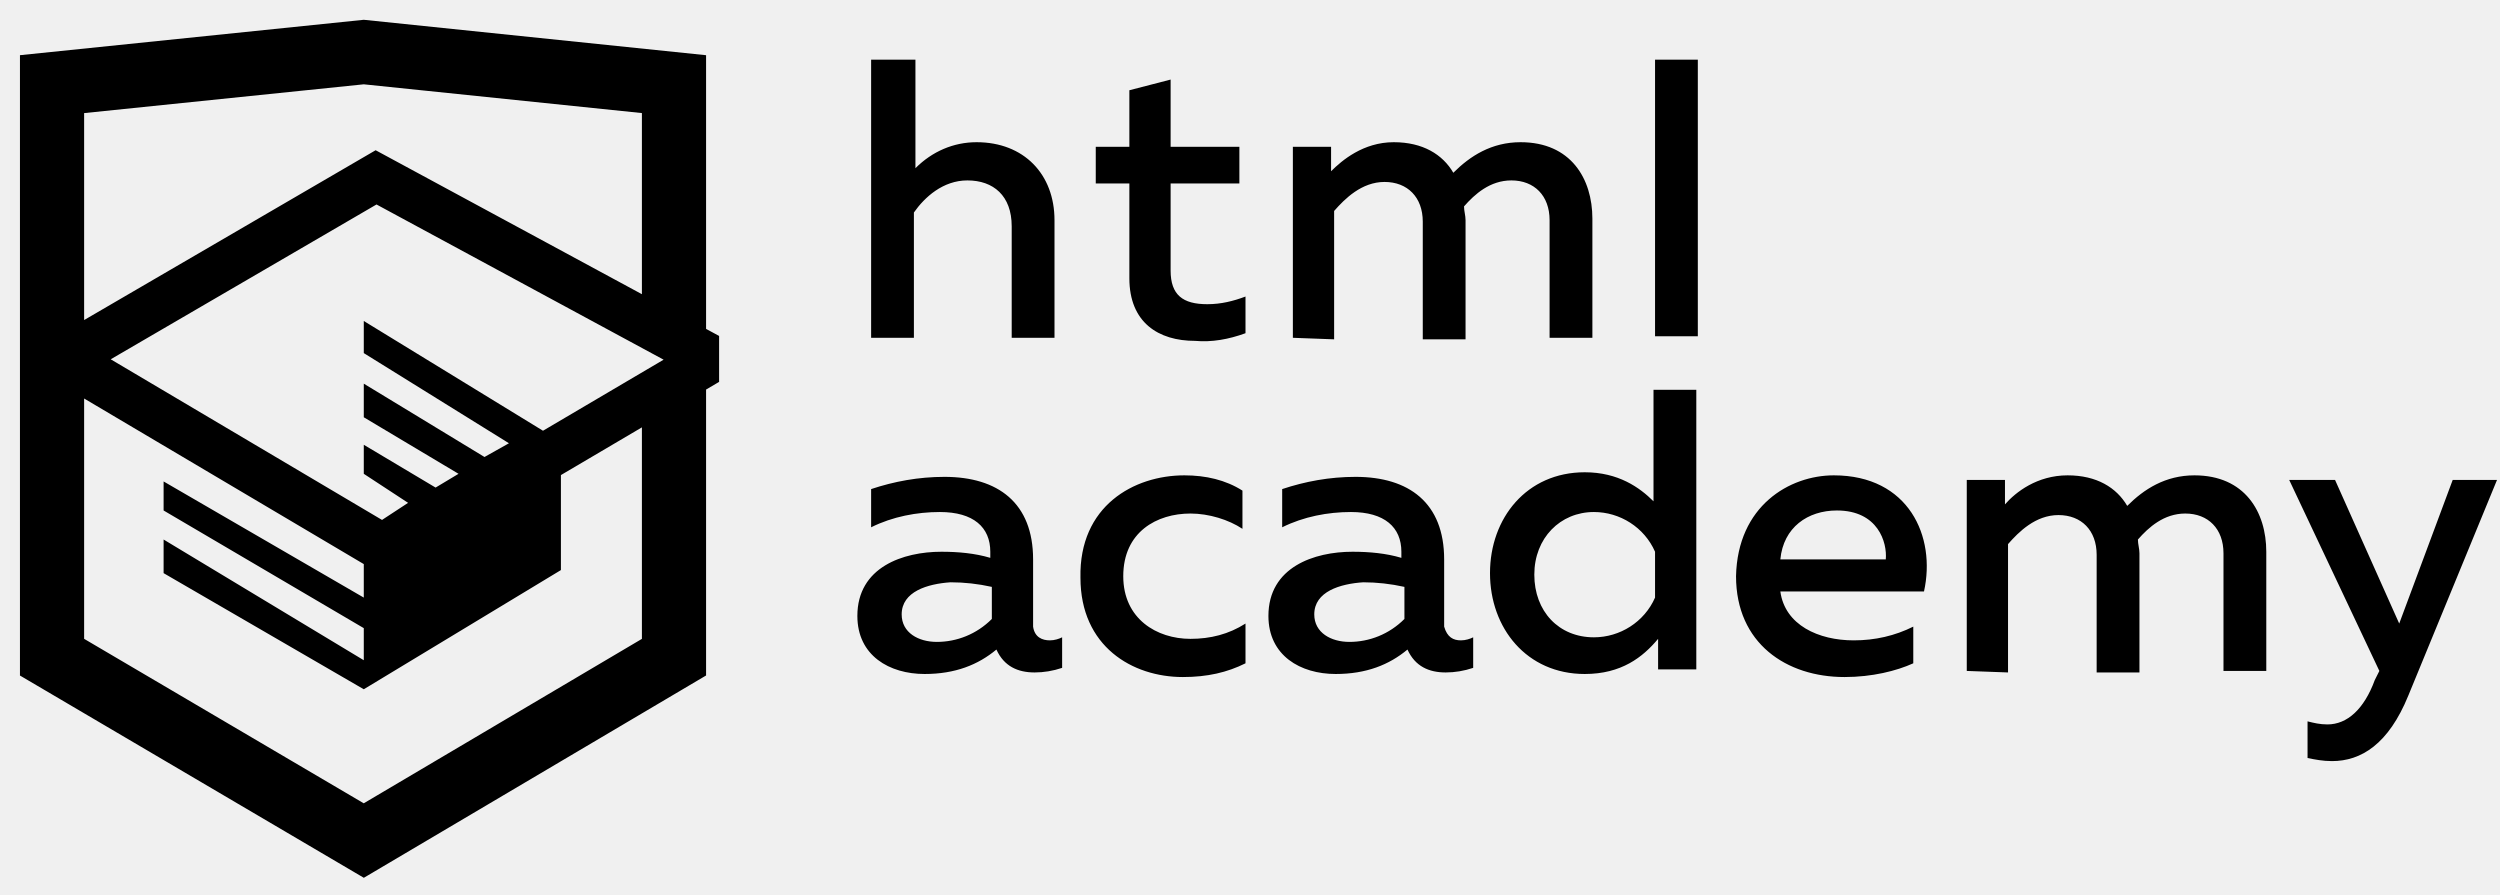
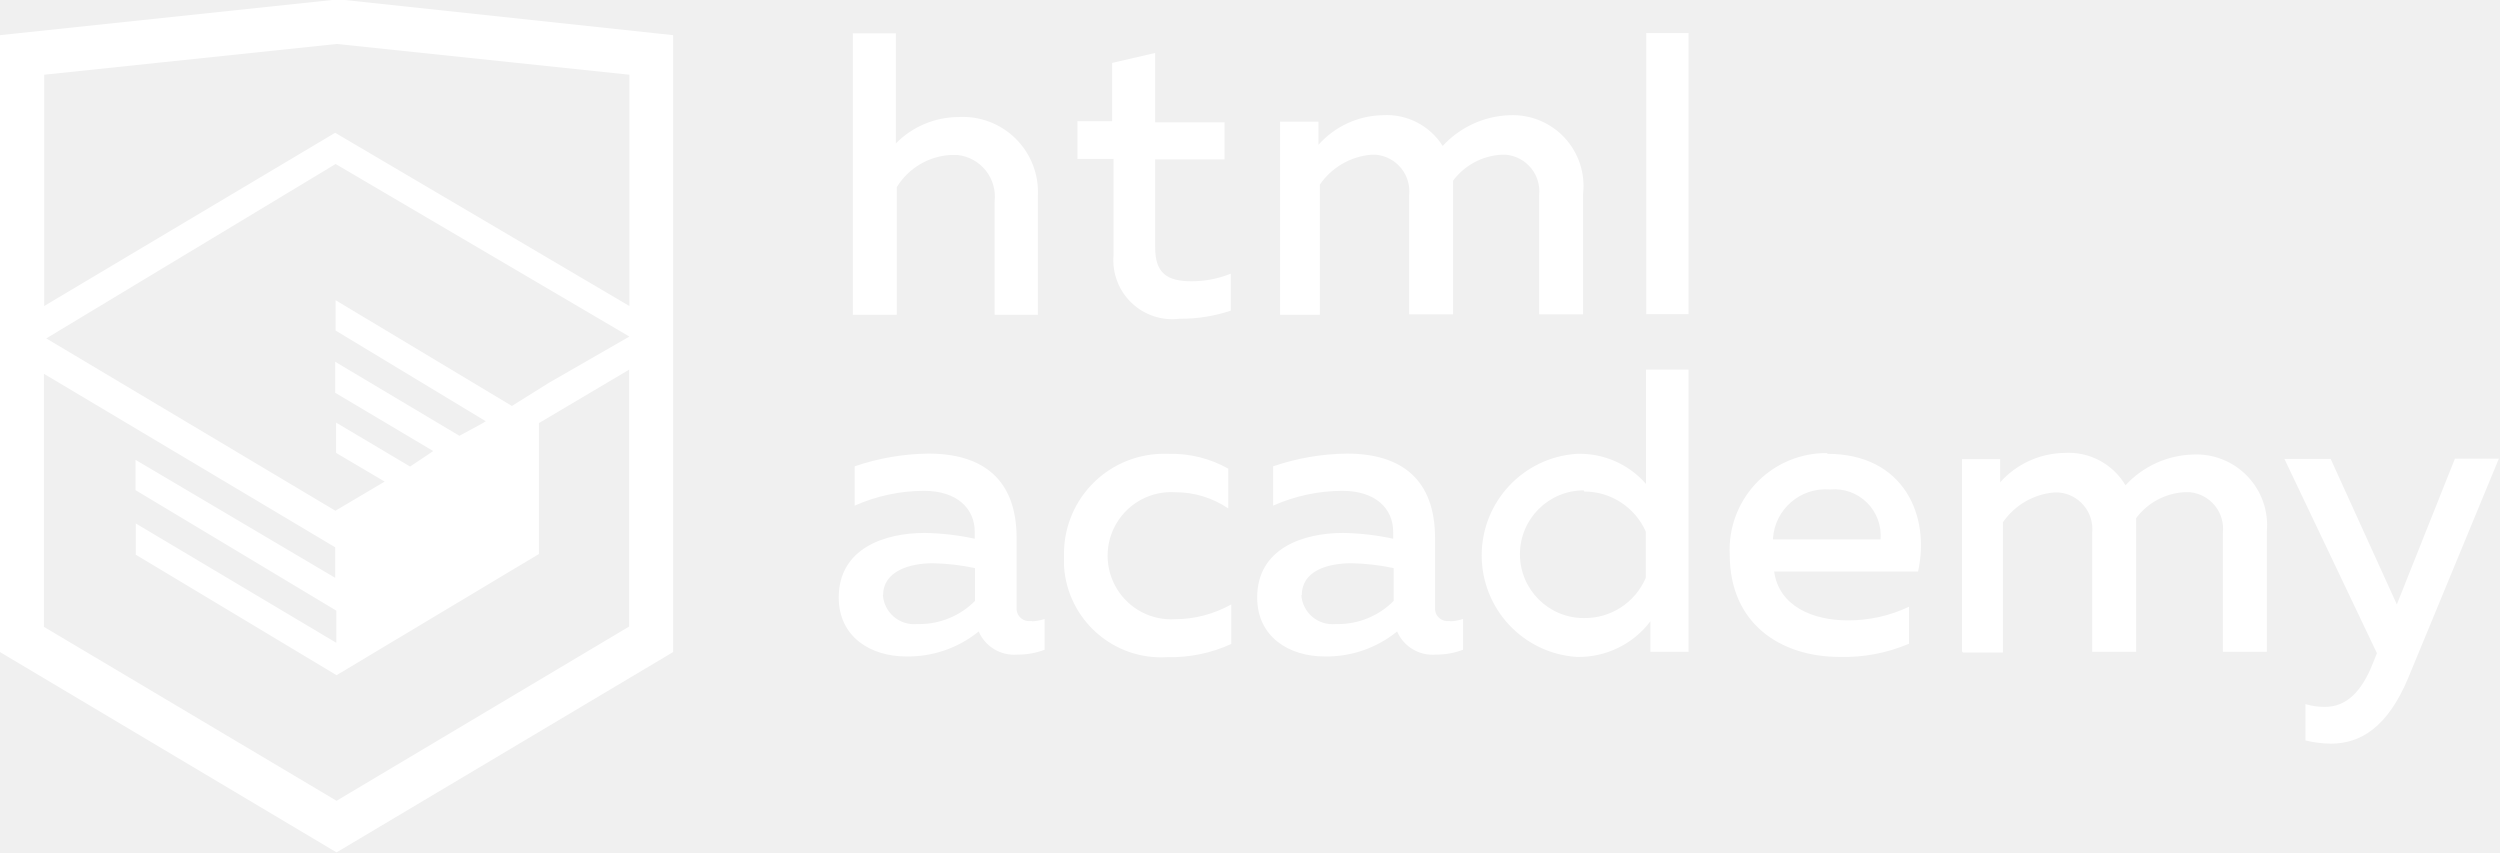
- <svg xmlns="http://www.w3.org/2000/svg" viewBox="0 0 109 39" width="109px" height="39px">
-   <path d="         M30.785,14.34 L31.353,14.647 L31.353,16.65 L30.785,16.985 L30.785,29.451 L15.863,38.272 L0.87,29.453 L0.87,2.406 L15.861,0.863 L30.785,2.407 L30.785,14.34 Z M27.987,12.827 L27.987,4.93 L15.861,3.676 L3.668,4.931 L3.668,13.954 L16.378,6.55 L27.987,12.827 Z M27.987,18.633 L16.862,25.187 L3.668,17.375 L3.668,27.853 L15.859,35.024 L27.987,27.855 L27.987,18.633 Z M16.865,22.792 L28.933,15.682 L16.416,8.915 L4.827,15.665 L16.865,22.792 Z M17.793,21.924 L15.861,20.658 L15.861,19.392 L18.992,21.258 L19.992,20.658 L15.861,18.193 L15.861,16.727 L21.124,19.925 L22.19,19.326 L15.861,15.395 L15.861,13.995 L24.456,19.259 L24.456,24.855 L15.861,30.052 L7.133,24.989 L7.133,23.523 L15.861,28.786 L15.861,27.387 L7.133,22.257 L7.133,20.991 L15.861,26.055 L15.861,23.19 L17.793,21.924 Z M46.309,27.787 L46.309,29.119 C45.909,29.253 45.509,29.319 45.11,29.319 C44.377,29.319 43.777,29.053 43.444,28.32 C42.644,28.986 41.645,29.386 40.313,29.386 C38.78,29.386 37.381,28.586 37.381,26.854 C37.381,24.722 39.38,24.056 41.045,24.056 C41.778,24.056 42.511,24.123 43.177,24.322 L43.177,24.056 C43.177,22.99 42.445,22.324 40.979,22.324 C39.979,22.324 38.913,22.524 37.981,22.99 L37.981,21.324 C38.98,20.991 40.046,20.791 41.179,20.791 C43.511,20.791 45.043,21.924 45.043,24.389 L45.043,27.321 C45.11,27.787 45.443,27.92 45.776,27.92 C45.976,27.92 46.176,27.854 46.309,27.787 Z M40.846,27.987 C41.712,27.987 42.578,27.654 43.244,26.987 L43.244,25.588 C42.644,25.455 42.045,25.388 41.445,25.388 C40.446,25.455 39.313,25.788 39.313,26.788 C39.313,27.587 40.046,27.987 40.846,27.987 Z M54.171,21.391 L54.171,23.057 C53.571,22.657 52.705,22.39 51.905,22.39 C50.44,22.39 48.974,23.19 48.974,25.122 C48.974,26.987 50.44,27.854 51.905,27.854 C52.772,27.854 53.571,27.654 54.304,27.187 L54.304,28.92 C53.504,29.319 52.638,29.519 51.572,29.519 C49.374,29.519 47.108,28.187 47.108,25.189 C47.042,22.057 49.44,20.725 51.639,20.725 C52.572,20.725 53.438,20.925 54.171,21.391 Z M64.231,27.787 L64.231,29.119 C63.831,29.253 63.432,29.319 63.032,29.319 C62.299,29.319 61.699,29.053 61.366,28.32 C60.567,28.986 59.567,29.386 58.235,29.386 C56.702,29.386 55.303,28.586 55.303,26.854 C55.303,24.722 57.302,24.056 58.968,24.056 C59.701,24.056 60.434,24.123 61.1,24.322 L61.1,24.056 C61.1,22.99 60.367,22.324 58.901,22.324 C57.902,22.324 56.836,22.524 55.903,22.99 L55.903,21.324 C56.902,20.991 57.968,20.791 59.101,20.791 C61.433,20.791 62.965,21.924 62.965,24.389 L62.965,27.321 C63.099,27.787 63.365,27.92 63.698,27.92 C63.898,27.92 64.098,27.854 64.231,27.787 Z M58.834,27.987 C59.701,27.987 60.567,27.654 61.233,26.987 L61.233,25.588 C60.633,25.455 60.034,25.388 59.434,25.388 C58.435,25.455 57.302,25.788 57.302,26.788 C57.302,27.587 58.035,27.987 58.834,27.987 Z M73.959,29.186 L72.293,29.186 L72.293,27.854 C71.627,28.653 70.694,29.386 69.095,29.386 C66.563,29.386 64.964,27.387 64.964,24.989 C64.964,22.59 66.563,20.591 69.095,20.591 C70.561,20.591 71.493,21.258 72.093,21.857 L72.093,16.994 L73.959,16.994 L73.959,17.127 L73.959,29.186 Z M66.896,25.055 C66.896,26.654 67.962,27.787 69.495,27.787 C70.627,27.787 71.693,27.121 72.16,26.055 L72.16,24.056 C71.693,22.99 70.627,22.324 69.495,22.324 C68.029,22.324 66.896,23.456 66.896,25.055 Z M83.886,25.788 L77.623,25.788 C77.823,27.254 79.289,27.92 80.821,27.92 C81.754,27.92 82.62,27.72 83.419,27.321 L83.419,28.92 C82.686,29.253 81.62,29.519 80.421,29.519 C77.889,29.519 75.691,28.053 75.691,25.122 C75.757,22.057 78.023,20.725 79.955,20.725 C83.219,20.725 84.419,23.39 83.886,25.788 Z M77.623,24.389 L82.22,24.389 C82.287,23.656 81.887,22.257 80.088,22.257 C78.822,22.257 77.756,22.99 77.623,24.389 Z M85.751,20.925 L87.417,20.925 L87.417,21.991 C87.883,21.458 88.816,20.725 90.149,20.725 C91.414,20.725 92.281,21.258 92.747,22.057 C93.48,21.324 94.413,20.725 95.678,20.725 C97.877,20.725 98.81,22.324 98.81,24.056 L98.81,29.253 L96.944,29.253 L96.944,24.123 C96.944,23.057 96.278,22.39 95.279,22.39 C94.346,22.39 93.68,22.99 93.213,23.523 C93.213,23.723 93.28,23.923 93.28,24.123 L93.28,29.319 L91.414,29.319 L91.414,24.189 C91.414,23.123 90.748,22.457 89.749,22.457 C88.749,22.457 88.017,23.19 87.55,23.723 L87.55,29.319 L85.751,29.253 L85.751,20.925 Z M106.938,20.925 L108.87,20.925 L105.006,30.319 C104.14,32.451 102.941,33.184 101.675,33.184 C101.275,33.184 100.942,33.117 100.609,33.05 L100.609,31.451 C100.875,31.518 101.142,31.585 101.475,31.585 C102.341,31.585 103.074,30.918 103.54,29.652 L103.74,29.253 L99.809,20.925 L101.808,20.925 L104.606,27.187 L106.938,20.925 Z M39.913,2.602 L39.913,7.333 C40.646,6.6 41.578,6.2 42.578,6.2 C44.643,6.2 45.976,7.599 45.976,9.598 L45.976,14.728 L44.11,14.728 L44.11,9.865 C44.11,8.532 43.311,7.866 42.178,7.866 C41.112,7.866 40.313,8.599 39.846,9.265 L39.846,14.728 L37.981,14.728 L37.981,2.602 L39.913,2.602 Z M51.039,6.4 L54.037,6.4 L54.037,7.999 L51.039,7.999 L51.039,11.797 C51.039,12.863 51.572,13.263 52.638,13.263 C53.238,13.263 53.771,13.129 54.304,12.929 L54.304,14.528 C53.571,14.795 52.838,14.928 52.105,14.862 C50.506,14.862 49.24,14.062 49.24,12.13 L49.24,7.999 L47.775,7.999 L47.775,6.4 L49.24,6.4 L49.24,3.935 L51.039,3.469 L51.039,6.4 Z M56.369,6.4 L58.035,6.4 L58.035,7.466 C58.501,7 59.434,6.2 60.767,6.2 C62.033,6.2 62.899,6.733 63.365,7.533 C64.098,6.8 65.031,6.2 66.297,6.2 C68.495,6.2 69.428,7.799 69.428,9.532 L69.428,14.728 L67.562,14.728 L67.562,9.598 C67.562,8.532 66.896,7.866 65.897,7.866 C64.964,7.866 64.298,8.466 63.831,8.999 C63.831,9.198 63.898,9.398 63.898,9.598 L63.898,14.795 L62.033,14.795 L62.033,9.665 C62.033,8.599 61.366,7.933 60.367,7.933 C59.367,7.933 58.635,8.665 58.168,9.198 L58.168,14.795 L56.369,14.728 L56.369,6.4 Z M72.16,2.602 L74.025,2.602 L74.025,14.662 L72.16,14.662 L72.16,2.602 Z     " fill="#000" />
+ <svg xmlns="http://www.w3.org/2000/svg" id="Layer_1" data-name="Layer 1" viewBox="0 0 108.08 36.85">
+   <path d="M44.61,26.88a2,2,0,0,0,.55-0.1v1.33a3.25,3.25,0,0,1-1.18.21,1.67,1.67,0,0,1-1.67-1,4.84,4.84,0,0,1-3.14,1.08c-1.51,0-2.91-.83-2.91-2.55,0-2.13,2-2.79,3.71-2.79a11.08,11.08,0,0,1,2.17.25v-0.3c0-1-.76-1.77-2.19-1.77a7.42,7.42,0,0,0-3,.64v-1.7a10.21,10.21,0,0,1,3.19-.55c2.36,0,3.81,1.12,3.81,3.65v3a0.54,0.54,0,0,0,.49.59h0.17Zm-6.44-1.13A1.35,1.35,0,0,0,39.63,27h0.11a3.39,3.39,0,0,0,2.41-1V24.58a9.72,9.72,0,0,0-1.81-.21c-1,0-2.16.33-2.16,1.38h0Zm12.36-6.11a5,5,0,0,1,2.57.64V22a4.08,4.08,0,0,0-2.3-.7,2.75,2.75,0,1,0,0,5.49,5,5,0,0,0,2.43-.64v1.71a6.27,6.27,0,0,1-2.76.57A4.21,4.21,0,0,1,46,24.51q0-.21,0-0.41a4.32,4.32,0,0,1,4.18-4.46h0.38Zm12.17,7.24a2,2,0,0,0,.55-0.1v1.33a3.25,3.25,0,0,1-1.18.21,1.67,1.67,0,0,1-1.67-1,4.84,4.84,0,0,1-3.14,1.08c-1.51,0-2.91-.83-2.91-2.55,0-2.13,2-2.79,3.71-2.79a11.08,11.08,0,0,1,2.17.25v-0.3c0-1-.76-1.77-2.19-1.77a7.42,7.42,0,0,0-3,.64v-1.7a10.21,10.21,0,0,1,3.19-.55c2.36,0,3.81,1.12,3.81,3.65v3a0.54,0.54,0,0,0,.49.59h0.17Zm-6.44-1.13A1.35,1.35,0,0,0,57.73,27h0.11a3.39,3.39,0,0,0,2.41-1V24.58a9.72,9.72,0,0,0-1.81-.21c-1.06,0-2.16.33-2.16,1.38h0ZM73,16V28.2H71.35V26.88a3.88,3.88,0,0,1-3.19,1.54,4.4,4.4,0,0,1,0-8.78,3.81,3.81,0,0,1,3,1.3V16H73Zm-4.53,5.22a2.76,2.76,0,1,0,0,5.52A2.86,2.86,0,0,0,71.15,25V23A2.91,2.91,0,0,0,68.49,21.27ZM79,19.64c3.31,0,4.46,2.68,3.92,5.09H76.7c0.21,1.5,1.67,2.11,3.19,2.11a6.11,6.11,0,0,0,2.64-.59v1.6a7.14,7.14,0,0,1-3,.57C77,28.42,74.78,27,74.78,24a4.18,4.18,0,0,1,4-4.39H79Zm0.09,1.54a2.28,2.28,0,0,0-2.44,2.1v0.06H81.3A2,2,0,0,0,79.13,21.18Zm5.73,7V19.87h1.65v1a3.81,3.81,0,0,1,2.78-1.27A2.86,2.86,0,0,1,91.89,21a4.12,4.12,0,0,1,2.91-1.33A3.06,3.06,0,0,1,98,23V28.2h-1.9V23.05a1.59,1.59,0,0,0-1.42-1.75H94.42a2.8,2.8,0,0,0-2.07,1.12V28.2h-1.9V23.05A1.59,1.59,0,0,0,89,21.31H88.8a3,3,0,0,0-2.21,1.29v5.63H84.86Zm21.31-8.33h1.9l-3.91,9.46c-0.9,2.17-2.09,2.86-3.35,2.86a4.76,4.76,0,0,1-1.1-.14V30.46a2.86,2.86,0,0,0,.85.12c0.9,0,1.58-.64,2.07-1.9l0.17-.42-4-8.4h2l2.86,6.29ZM38.73,1.46V6.22a3.81,3.81,0,0,1,2.7-1.14,3.25,3.25,0,0,1,3.44,3.4v5.15H43V8.72a1.81,1.81,0,0,0-1.61-2h-0.3a2.93,2.93,0,0,0-2.32,1.39v5.52h-1.9V1.46h1.9ZM49.94,2.31v3h3V6.91h-3v3.81c0,1.1.5,1.46,1.58,1.46a4.49,4.49,0,0,0,1.69-.33v1.6A6.8,6.8,0,0,1,51,13.8a2.55,2.55,0,0,1-2.86-2.74V6.89H46.58V5.26h1.5V2.74Zm5.4,11.31V5.28H57v1A3.81,3.81,0,0,1,59.77,5a2.86,2.86,0,0,1,2.6,1.33A4.12,4.12,0,0,1,65.28,5,3.06,3.06,0,0,1,68.44,8.4v5.21h-1.9V8.46a1.59,1.59,0,0,0-1.42-1.75H64.89a2.8,2.8,0,0,0-2.07,1.12v5.78h-1.9V8.46A1.59,1.59,0,0,0,59.5,6.71H59.27A3,3,0,0,0,57.06,8v5.63H55.34ZM71.17,1.45H73V13.6H71.17V1.45ZM14.71,0H14.55L0,1.54V28.21l14.55,8.66,14.55-8.66V1.54Zm12.5,27.1L14.55,34.64,1.9,27.12V16.18l12.59,7.5V25L5.86,19.9v1.31l8.68,5.21v1.39L5.87,22.65V24l8.68,5.21,8.75-5.24V18.31L27.2,16V27.12Zm0-12.53-3.48,2-1.6,1L14.51,13v1.31L21,18.23H21l-0.14.09-1,.54-5.37-3.2V17l4.24,2.52-1,.67-3.2-1.9v1.31l2.1,1.24L14.5,22.1,2,14.65,14.51,7.11Zm0-1.32L14.49,5.76,1.91,13.25v-10L14.56,1.92,27.21,3.25v10h0Z" transform="translate(0 -0.02)" fill="#fff" />
</svg>
